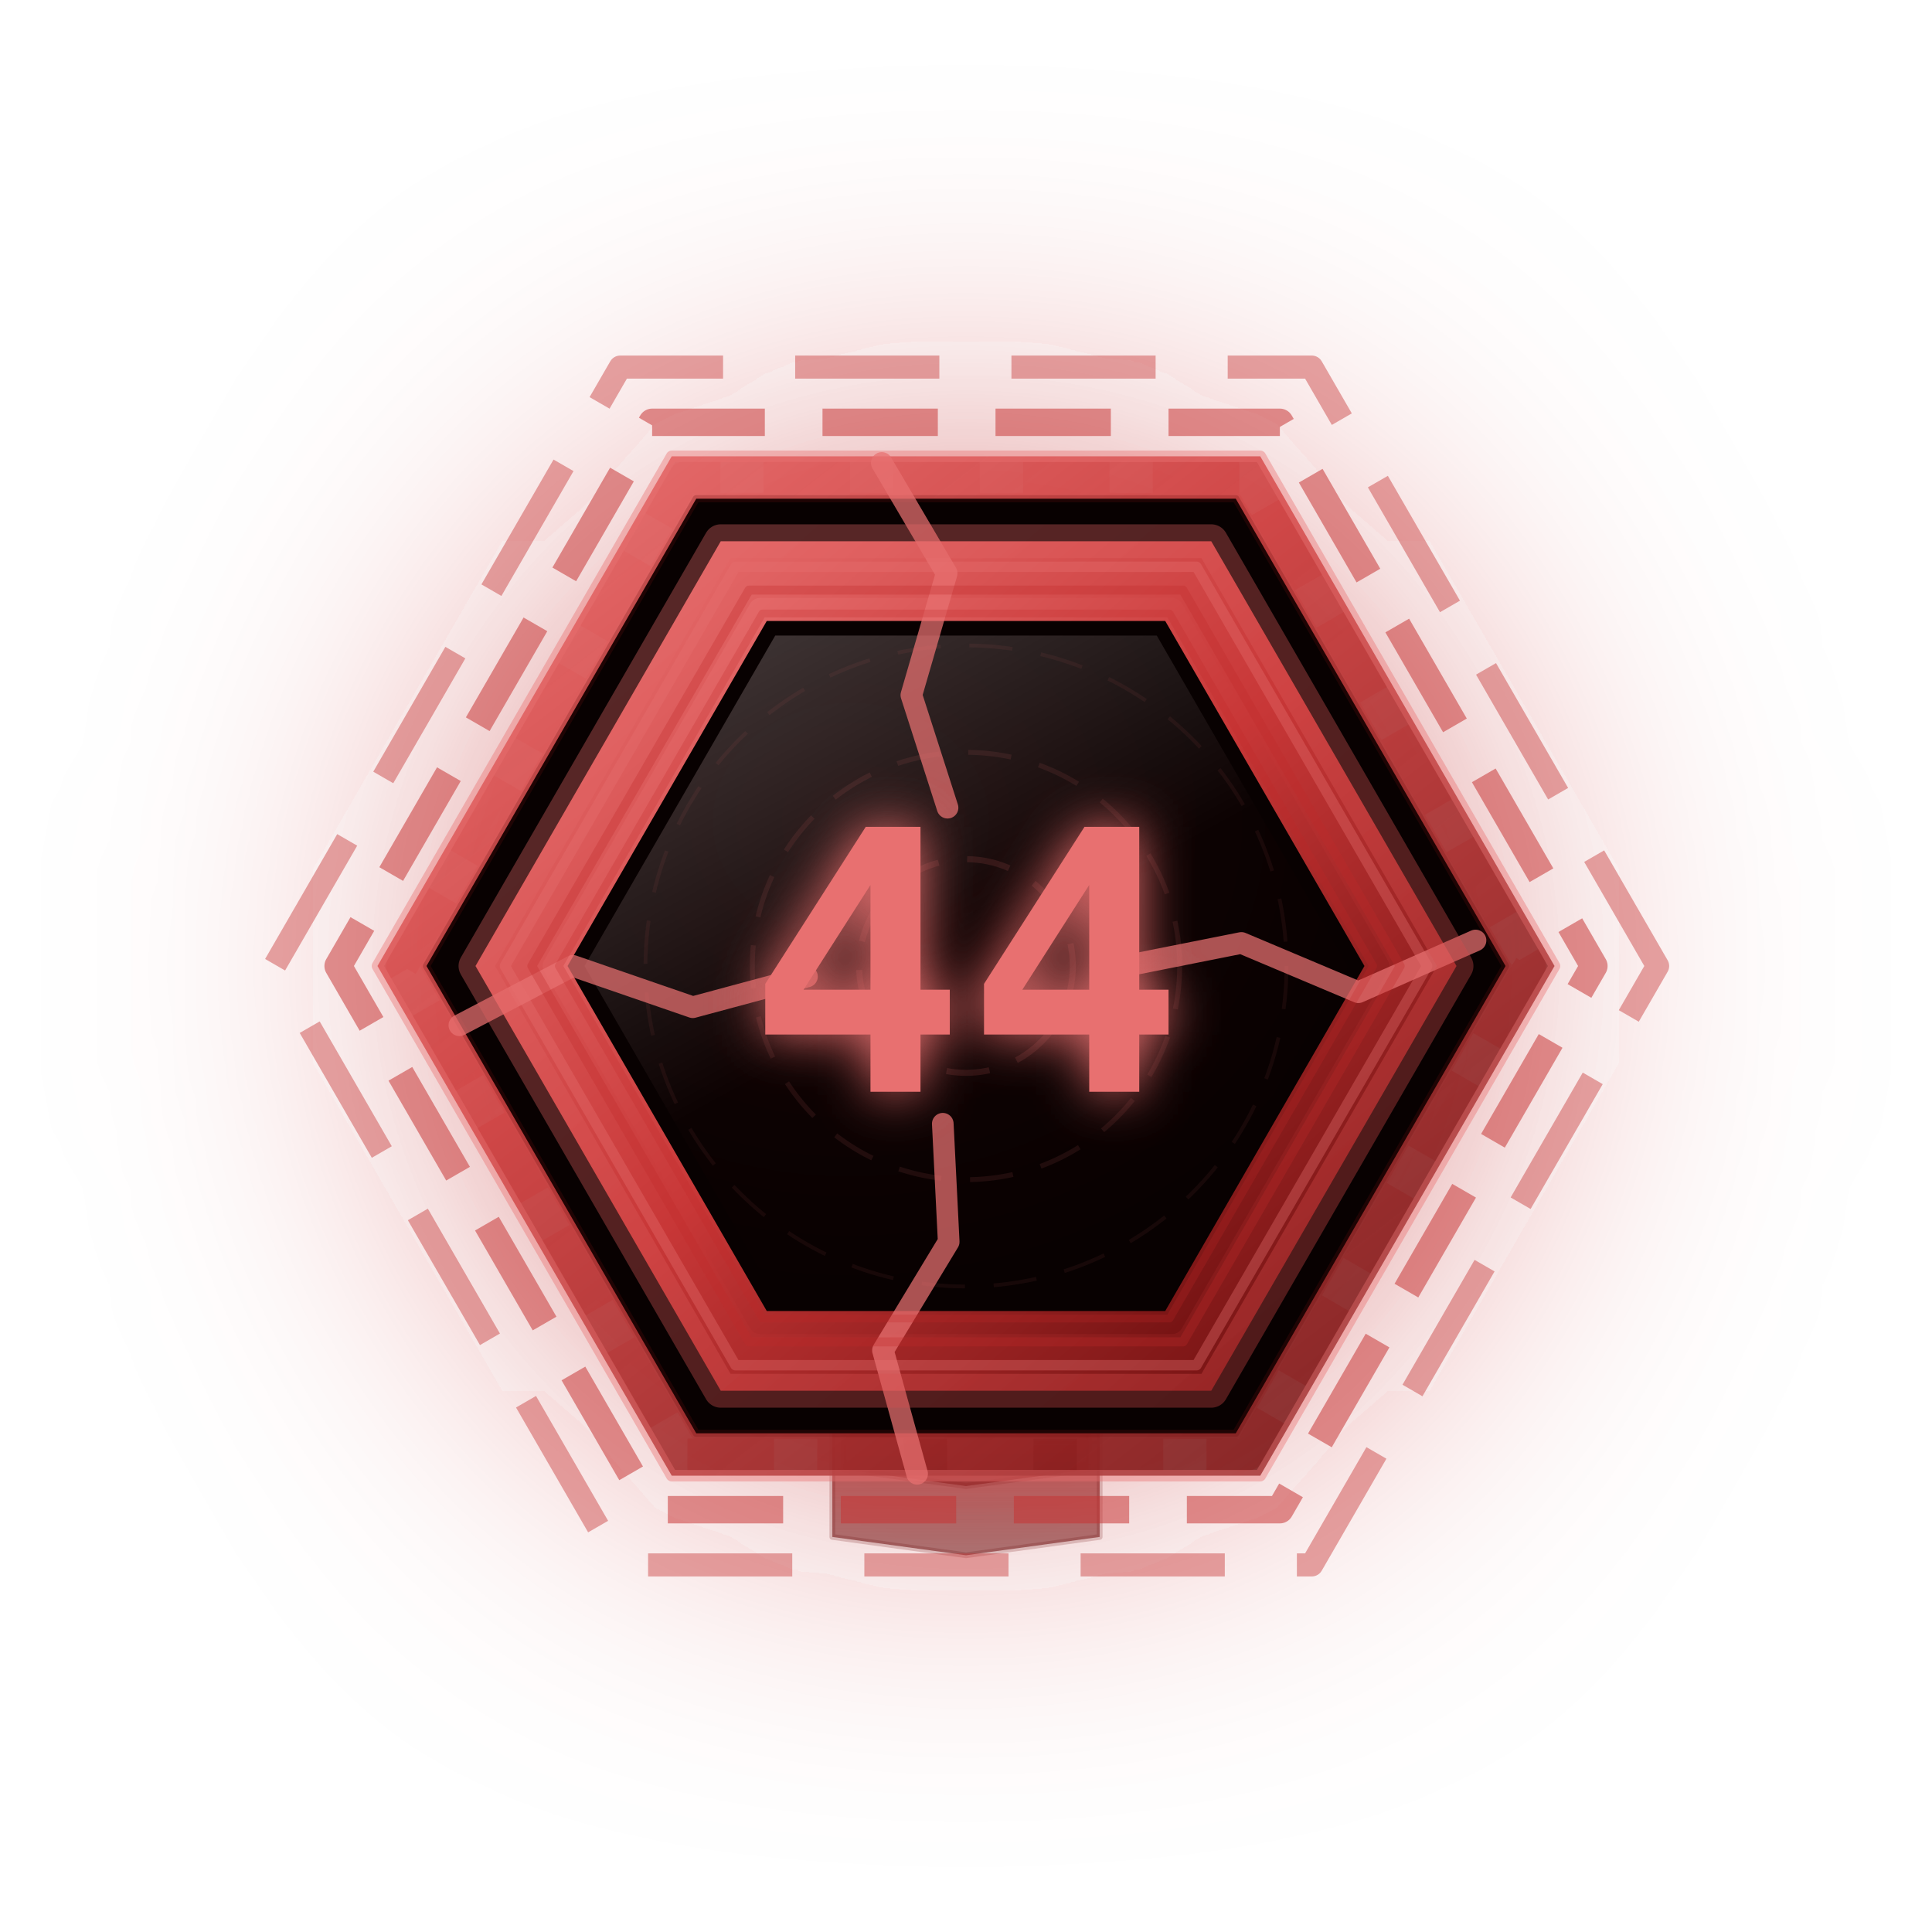
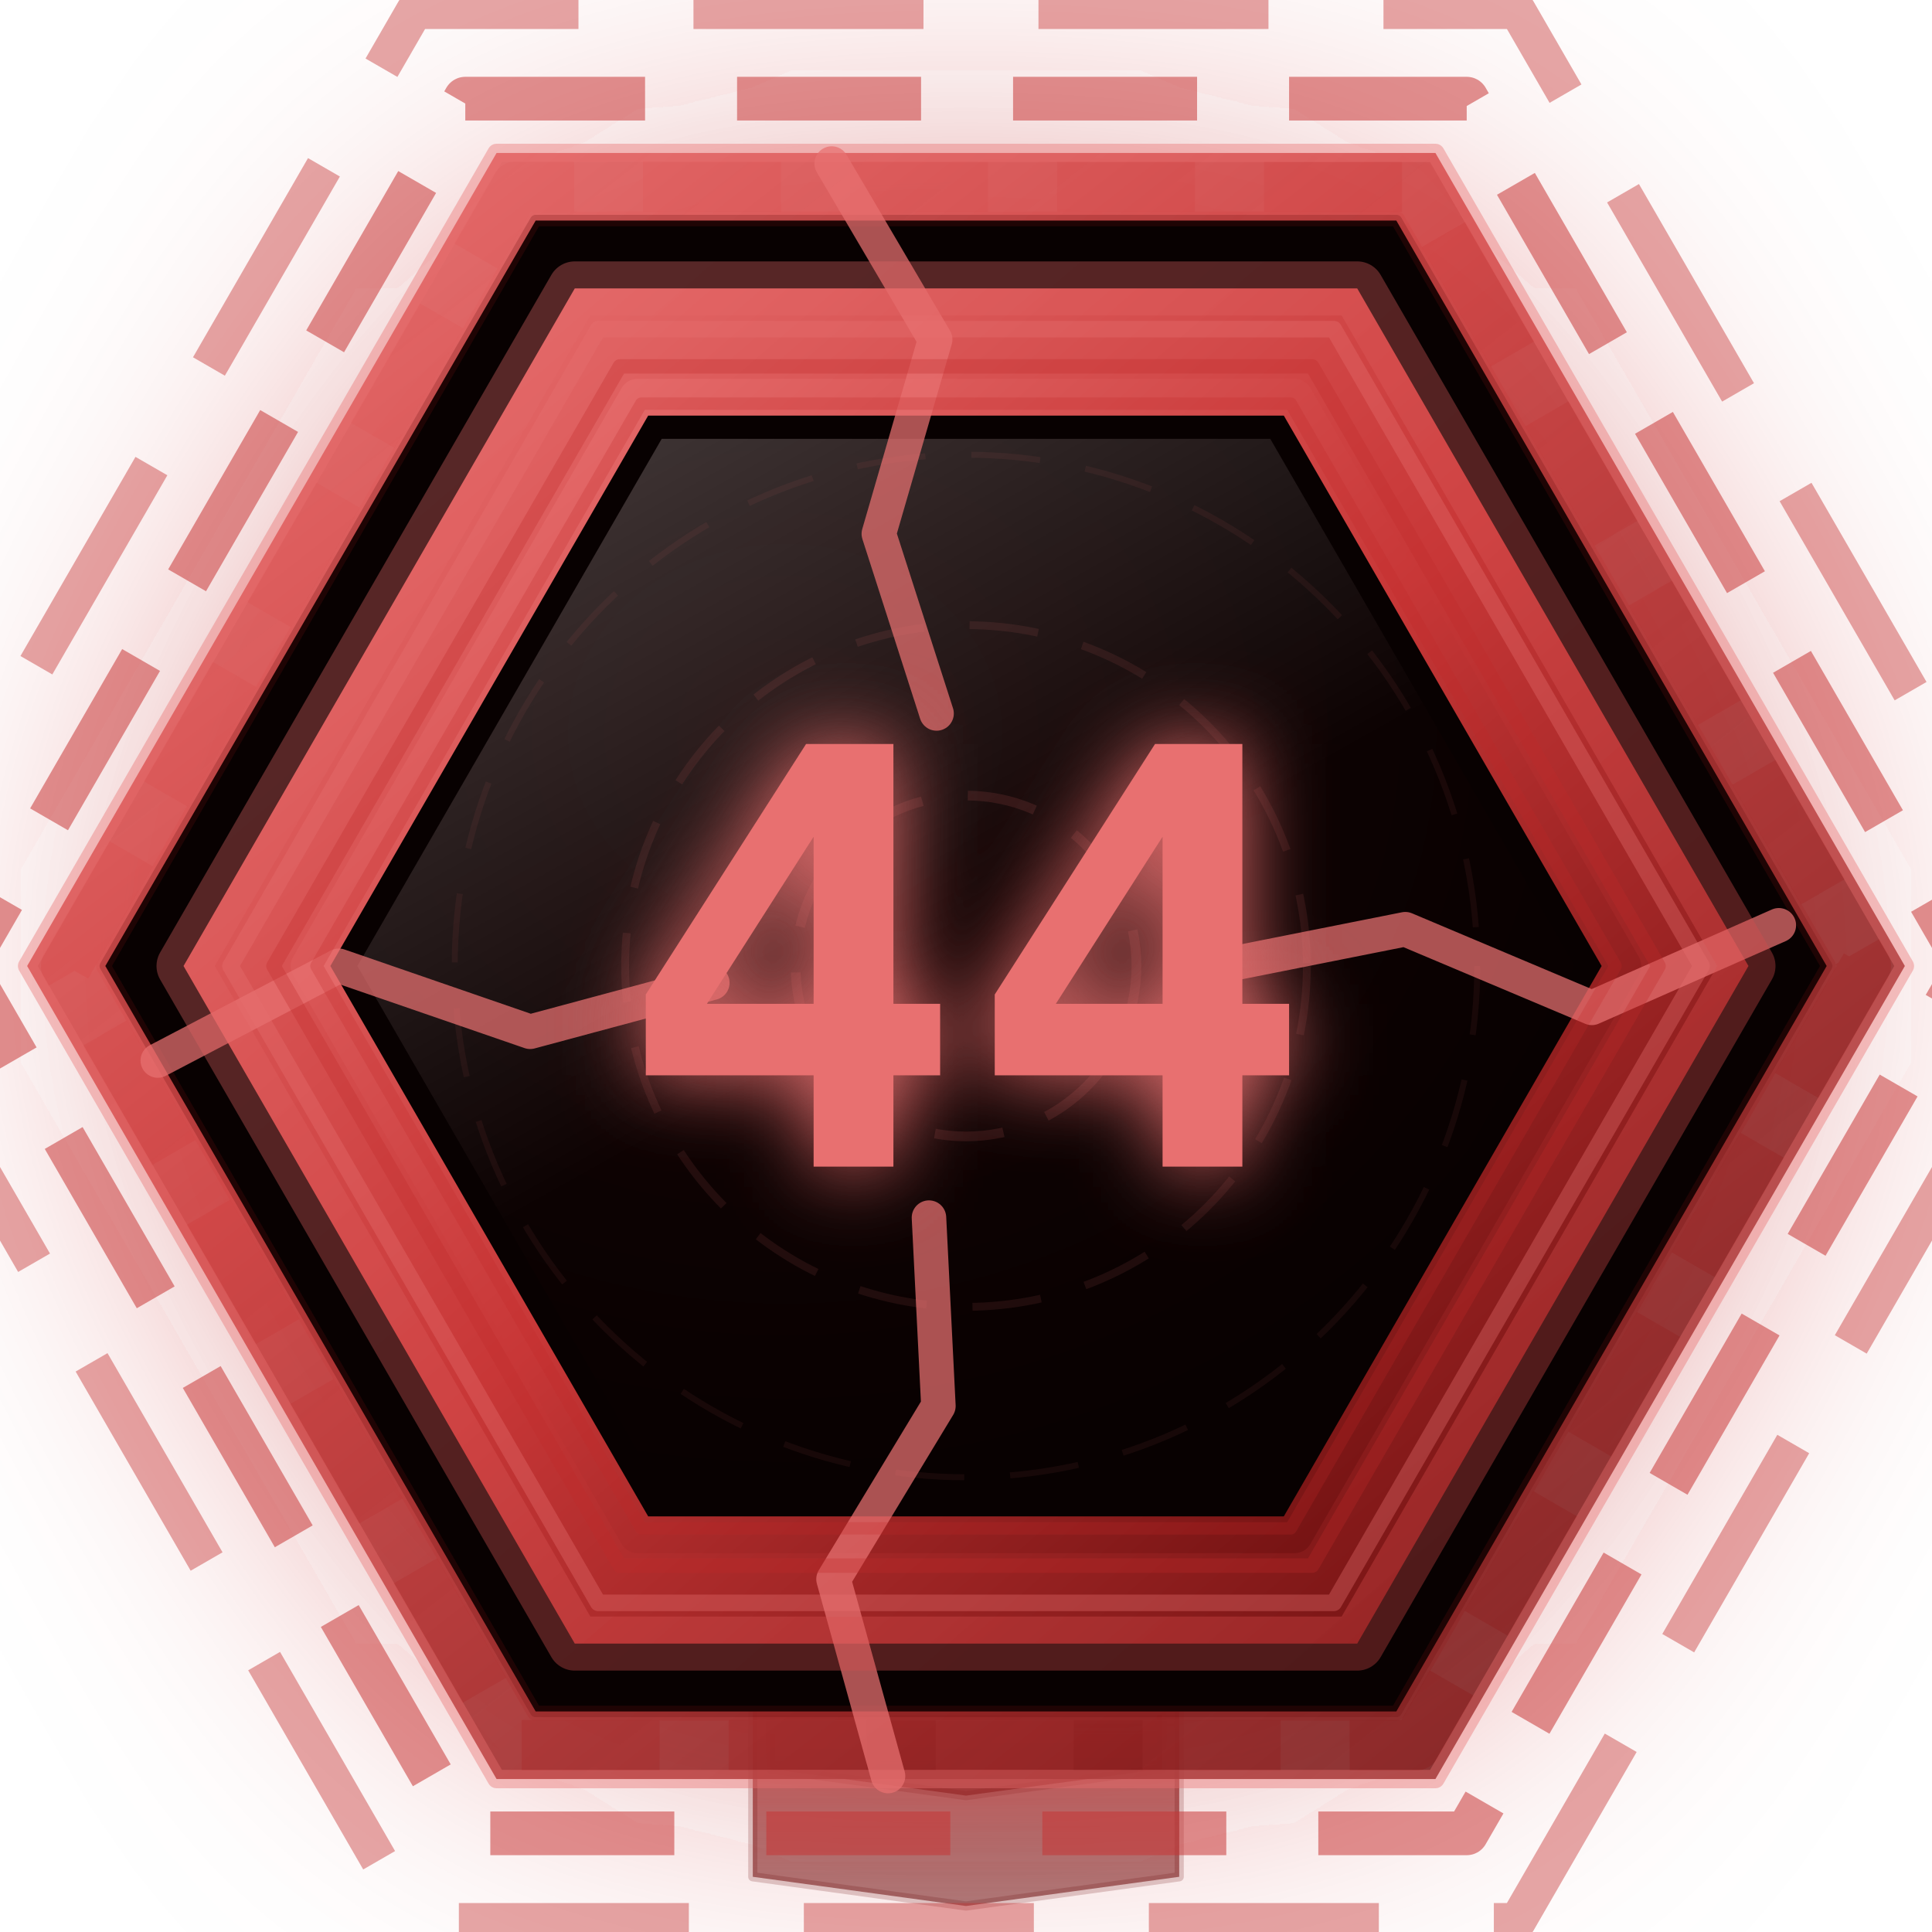
- <svg xmlns="http://www.w3.org/2000/svg" width="84" height="84" viewBox="-25 -25 134 134" overflow="visible" role="img" aria-label="Level 44 Badge">
+ <svg xmlns="http://www.w3.org/2000/svg" width="84" height="84" viewBox="0 0 84 84" overflow="visible" role="img" aria-label="Level 44 Badge">
  <defs>
    <radialGradient id="bglv44" cx="35%" cy="28%" r="72%">
      <stop offset="0%" stop-color="#140303" />
      <stop offset="100%" stop-color="#080101" />
    </radialGradient>
    <linearGradient id="rimlv44" x1="5%" y1="5%" x2="95%" y2="95%">
      <stop offset="0%" stop-color="#e87070" />
      <stop offset="50%" stop-color="#c83737" />
      <stop offset="100%" stop-color="#6a0e0e" />
    </linearGradient>
    <linearGradient id="transRinglv44" x1="0%" y1="0%" x2="100%" y2="100%">
      <stop offset="0%" stop-color="#e87070" />
      <stop offset="100%" stop-color="#ce4040" />
    </linearGradient>
    <linearGradient id="shlv44" x1="18%" y1="0%" x2="82%" y2="100%">
      <stop offset="0%" stop-color="white" stop-opacity="0.2" />
      <stop offset="50%" stop-color="white" stop-opacity="0" />
    </linearGradient>
    <filter id="gllv44" x="-40%" y="-40%" width="180%" height="180%">
      <feGaussianBlur stdDeviation="1.8" result="b" />
      <feMerge>
        <feMergeNode in="b" />
        <feMergeNode in="SourceGraphic" />
      </feMerge>
    </filter>
    <filter id="halolv44" x="-80%" y="-80%" width="360%" height="360%">
      <feGaussianBlur stdDeviation="16" result="b" />
      <feMerge>
        <feMergeNode in="b" />
        <feMergeNode in="SourceGraphic" />
      </feMerge>
    </filter>
    <linearGradient id="pglv44_0" x1="5%" y1="0%" x2="95%" y2="100%">
      <stop offset="0%" stop-color="#e87070" stop-opacity="0.95" />
      <stop offset="38%" stop-color="#c63333" stop-opacity="0.9" />
      <stop offset="100%" stop-color="#6a0e0e" stop-opacity="0.85" />
    </linearGradient>
    <linearGradient id="pglv44_1" x1="5%" y1="0%" x2="95%" y2="100%">
      <stop offset="0%" stop-color="#e87070" stop-opacity="0.95" />
      <stop offset="38%" stop-color="#cd3f3f" stop-opacity="0.9" />
      <stop offset="100%" stop-color="#6a0e0e" stop-opacity="0.85" />
    </linearGradient>
    <linearGradient id="aplv44_0" x1="0%" y1="0%" x2="0%" y2="100%">
      <stop offset="0%" stop-color="#e87070" />
      <stop offset="100%" stop-color="#6a0e0e" stop-opacity="0.65" />
    </linearGradient>
    <linearGradient id="aplv44_1" x1="0%" y1="0%" x2="0%" y2="100%">
      <stop offset="0%" stop-color="#cb3c3c" />
      <stop offset="100%" stop-color="#6a0e0e" stop-opacity="0.65" />
    </linearGradient>
    <filter id="crGlowlv44" x="-50%" y="-50%" width="200%" height="200%">
      <feGaussianBlur stdDeviation="1.1" result="b" />
      <feMerge>
        <feMergeNode in="b" />
        <feMergeNode in="SourceGraphic" />
      </feMerge>
    </filter>
  </defs>
  <path d="M76.02,42.00L59.01,71.46L24.99,71.46L7.98,42.00L24.99,12.54L59.01,12.54Z" fill="#c02828" fill-opacity="0.76" filter="url(#halolv44)" />
  <path d="M33.50,71.46 L42.00,71.46 L50.51,71.46 L50.51,76.91 L42.00,78.07 L33.50,76.91 Z" fill="url(#aplv44_0)" opacity="0.90" />
  <path d="M33.50,71.46 L42.00,71.46 L50.51,71.46" fill="none" stroke="#e87070" stroke-width="0.9" stroke-opacity="0.52" stroke-linejoin="round" />
  <path d="M33.50,71.46 L42.00,71.46 L50.51,71.46 L50.51,76.91 L42.00,78.07 L33.50,76.91 Z" fill="none" stroke="#6a0e0e" stroke-width="0.4" stroke-opacity="0.2" stroke-linejoin="round" />
  <path d="M32.73,74.11 L42.00,74.11 L51.27,74.11 L51.27,81.60 L42.00,82.87 L32.73,81.60 Z" fill="url(#aplv44_1)" opacity="0.82" />
  <path d="M32.73,74.11 L42.00,74.11 L51.27,74.11" fill="none" stroke="#e87070" stroke-width="0.9" stroke-opacity="0.42" stroke-linejoin="round" />
  <path d="M32.73,74.11 L42.00,74.11 L51.27,74.11 L51.27,81.60 L42.00,82.87 L32.73,81.60 Z" fill="none" stroke="#6a0e0e" stroke-width="0.4" stroke-opacity="0.2" stroke-linejoin="round" />
  <path d="M81.12,42.00L61.56,75.88L22.44,75.88L2.88,42.00L22.44,8.12L61.56,8.12Z" fill="none" stroke="#e87070" stroke-width="2.2" stroke-opacity="0.62" stroke-dasharray="6 3" stroke-dashoffset="0" stroke-linejoin="round" />
  <path d="M85.55,42.00L63.77,79.71L20.23,79.71L-1.55,42.00L20.23,4.29L63.77,4.29Z" fill="none" stroke="#c73434" stroke-width="1.9" stroke-opacity="0.53" stroke-dasharray="8 4" stroke-dashoffset="18" stroke-linejoin="round" />
  <path d="M89.97,42.00L65.98,83.54L18.02,83.54L-5.97,42.00L18.02,0.46L65.98,0.46Z" fill="none" stroke="#c73434" stroke-width="1.6" stroke-opacity="0.43" stroke-dasharray="10 5" stroke-dashoffset="36" stroke-linejoin="round" />
  <path d="M79.42,42.00L60.71,74.41L23.29,74.41L4.58,42.00L23.29,9.59L60.71,9.59Z" fill="url(#pglv44_0)" />
  <path d="M76.02,42.00L59.01,71.46L24.99,71.46L7.98,42.00L24.99,12.54L59.01,12.54Z" fill="#080101" />
  <path d="M79.42,42.00L60.71,74.41L23.29,74.41L4.58,42.00L23.29,9.59L60.71,9.59Z" fill="none" stroke="#e87070" stroke-width="0.8" stroke-opacity="0.48" stroke-linejoin="round" />
  <path d="M76.02,42.00L59.01,71.46L24.99,71.46L7.98,42.00L24.99,12.54L59.01,12.54Z" fill="none" stroke="#6a0e0e" stroke-width="0.5" stroke-opacity="0.28" stroke-linejoin="round" />
  <path d="M82.82,42.00L62.41,77.35L21.59,77.35L1.18,42.00L21.59,6.65L62.41,6.65Z" fill="url(#pglv44_1)" />
  <path d="M79.42,42.00L60.71,74.41L23.29,74.41L4.58,42.00L23.29,9.59L60.71,9.59Z" fill="#080101" />
  <path d="M82.82,42.00L62.41,77.35L21.59,77.35L1.18,42.00L21.59,6.65L62.41,6.65Z" fill="none" stroke="#e87070" stroke-width="0.8" stroke-opacity="0.40" stroke-linejoin="round" />
  <path d="M79.42,42.00L60.71,74.41L23.29,74.41L4.58,42.00L23.29,9.59L60.71,9.59Z" fill="none" stroke="#6a0e0e" stroke-width="0.5" stroke-opacity="0.24" stroke-linejoin="round" />
  <path d="M76.02,42.00L59.01,71.46L24.99,71.46L7.98,42.00L24.99,12.54L59.01,12.54Z" fill="url(#rimlv44)" />
  <path d="M70.56,42.00L56.28,66.73L27.72,66.73L13.44,42.00L27.72,17.27L56.28,17.27Z" fill="#080101" />
  <path d="M70.56,42.00L56.28,66.73L27.72,66.73L13.44,42.00L27.72,17.27L56.28,17.27Z" fill="none" stroke="url(#rimlv44)" stroke-width="1.60" stroke-linejoin="round" />
  <path d="M68.46,42.00L55.23,64.92L28.77,64.92L15.54,42.00L28.77,19.08L55.23,19.08Z" fill="url(#bglv44)" />
  <path d="M68.46,42.00L55.23,64.92L28.77,64.92L15.54,42.00L28.77,19.08L55.23,19.08Z" fill="url(#shlv44)" />
  <polyline points="53.06,42.00 61.10,40.40 69.21,43.82 77.34,40.23" fill="none" stroke="#e87070" stroke-width="1.5" stroke-linecap="round" stroke-linejoin="round" opacity="0.73" />
  <polyline points="40.39,52.94 40.80,61.13 36.24,68.66 38.61,77.22" fill="none" stroke="#e87070" stroke-width="1.5" stroke-linecap="round" stroke-linejoin="round" opacity="0.73" />
  <polyline points="30.97,42.73 23.05,44.86 14.73,41.99 6.86,46.11" fill="none" stroke="#e87070" stroke-width="1.5" stroke-linecap="round" stroke-linejoin="round" opacity="0.73" />
  <polyline points="40.72,31.02 38.21,23.21 40.66,14.76 36.16,7.11" fill="none" stroke="#e87070" stroke-width="1.5" stroke-linecap="round" stroke-linejoin="round" opacity="0.73" />
  <circle cx="42.00" cy="42.00" r="7.41" fill="none" stroke="#e87070" stroke-width="0.42" stroke-opacity="0.13" stroke-dasharray="3 2" />
  <circle cx="42.00" cy="42.00" r="14.82" fill="none" stroke="#e87070" stroke-width="0.34" stroke-opacity="0.10" stroke-dasharray="3 2" />
  <circle cx="42.00" cy="42.00" r="22.23" fill="none" stroke="#e87070" stroke-width="0.26" stroke-opacity="0.07" stroke-dasharray="3 2" />
  <path d="M76.02,42.00L59.01,71.46L24.99,71.46L7.98,42.00L24.99,12.54L59.01,12.54Z" fill="none" stroke="url(#transRinglv44)" stroke-width="2.35" stroke-opacity="0.36" stroke-linejoin="round" />
  <path d="M73.98,42.00L57.99,69.69L26.01,69.69L10.02,42.00L26.01,14.31L57.99,14.31Z" fill="none" stroke="#e87070" stroke-width="0.72" stroke-opacity="0.36" stroke-linejoin="round" />
  <path d="M72.11,42.00L57.05,68.07L26.95,68.07L11.89,42.00L26.95,15.93L57.05,15.93Z" fill="none" stroke="#c02828" stroke-width="0.63" stroke-opacity="0.30" stroke-linejoin="round" />
  <path d="M70.24,42.00L56.12,66.45L27.88,66.45L13.76,42.00L27.88,17.55L56.12,17.55Z" fill="none" stroke="#c02828" stroke-width="0.54" stroke-opacity="0.24" stroke-linejoin="round" />
  <text x="42.0" y="42.0" text-anchor="middle" dominant-baseline="central" font-family="Orbitron,monospace" font-weight="900" font-size="25.2" fill="#e87070" filter="url(#gllv44)">44</text>
</svg>
